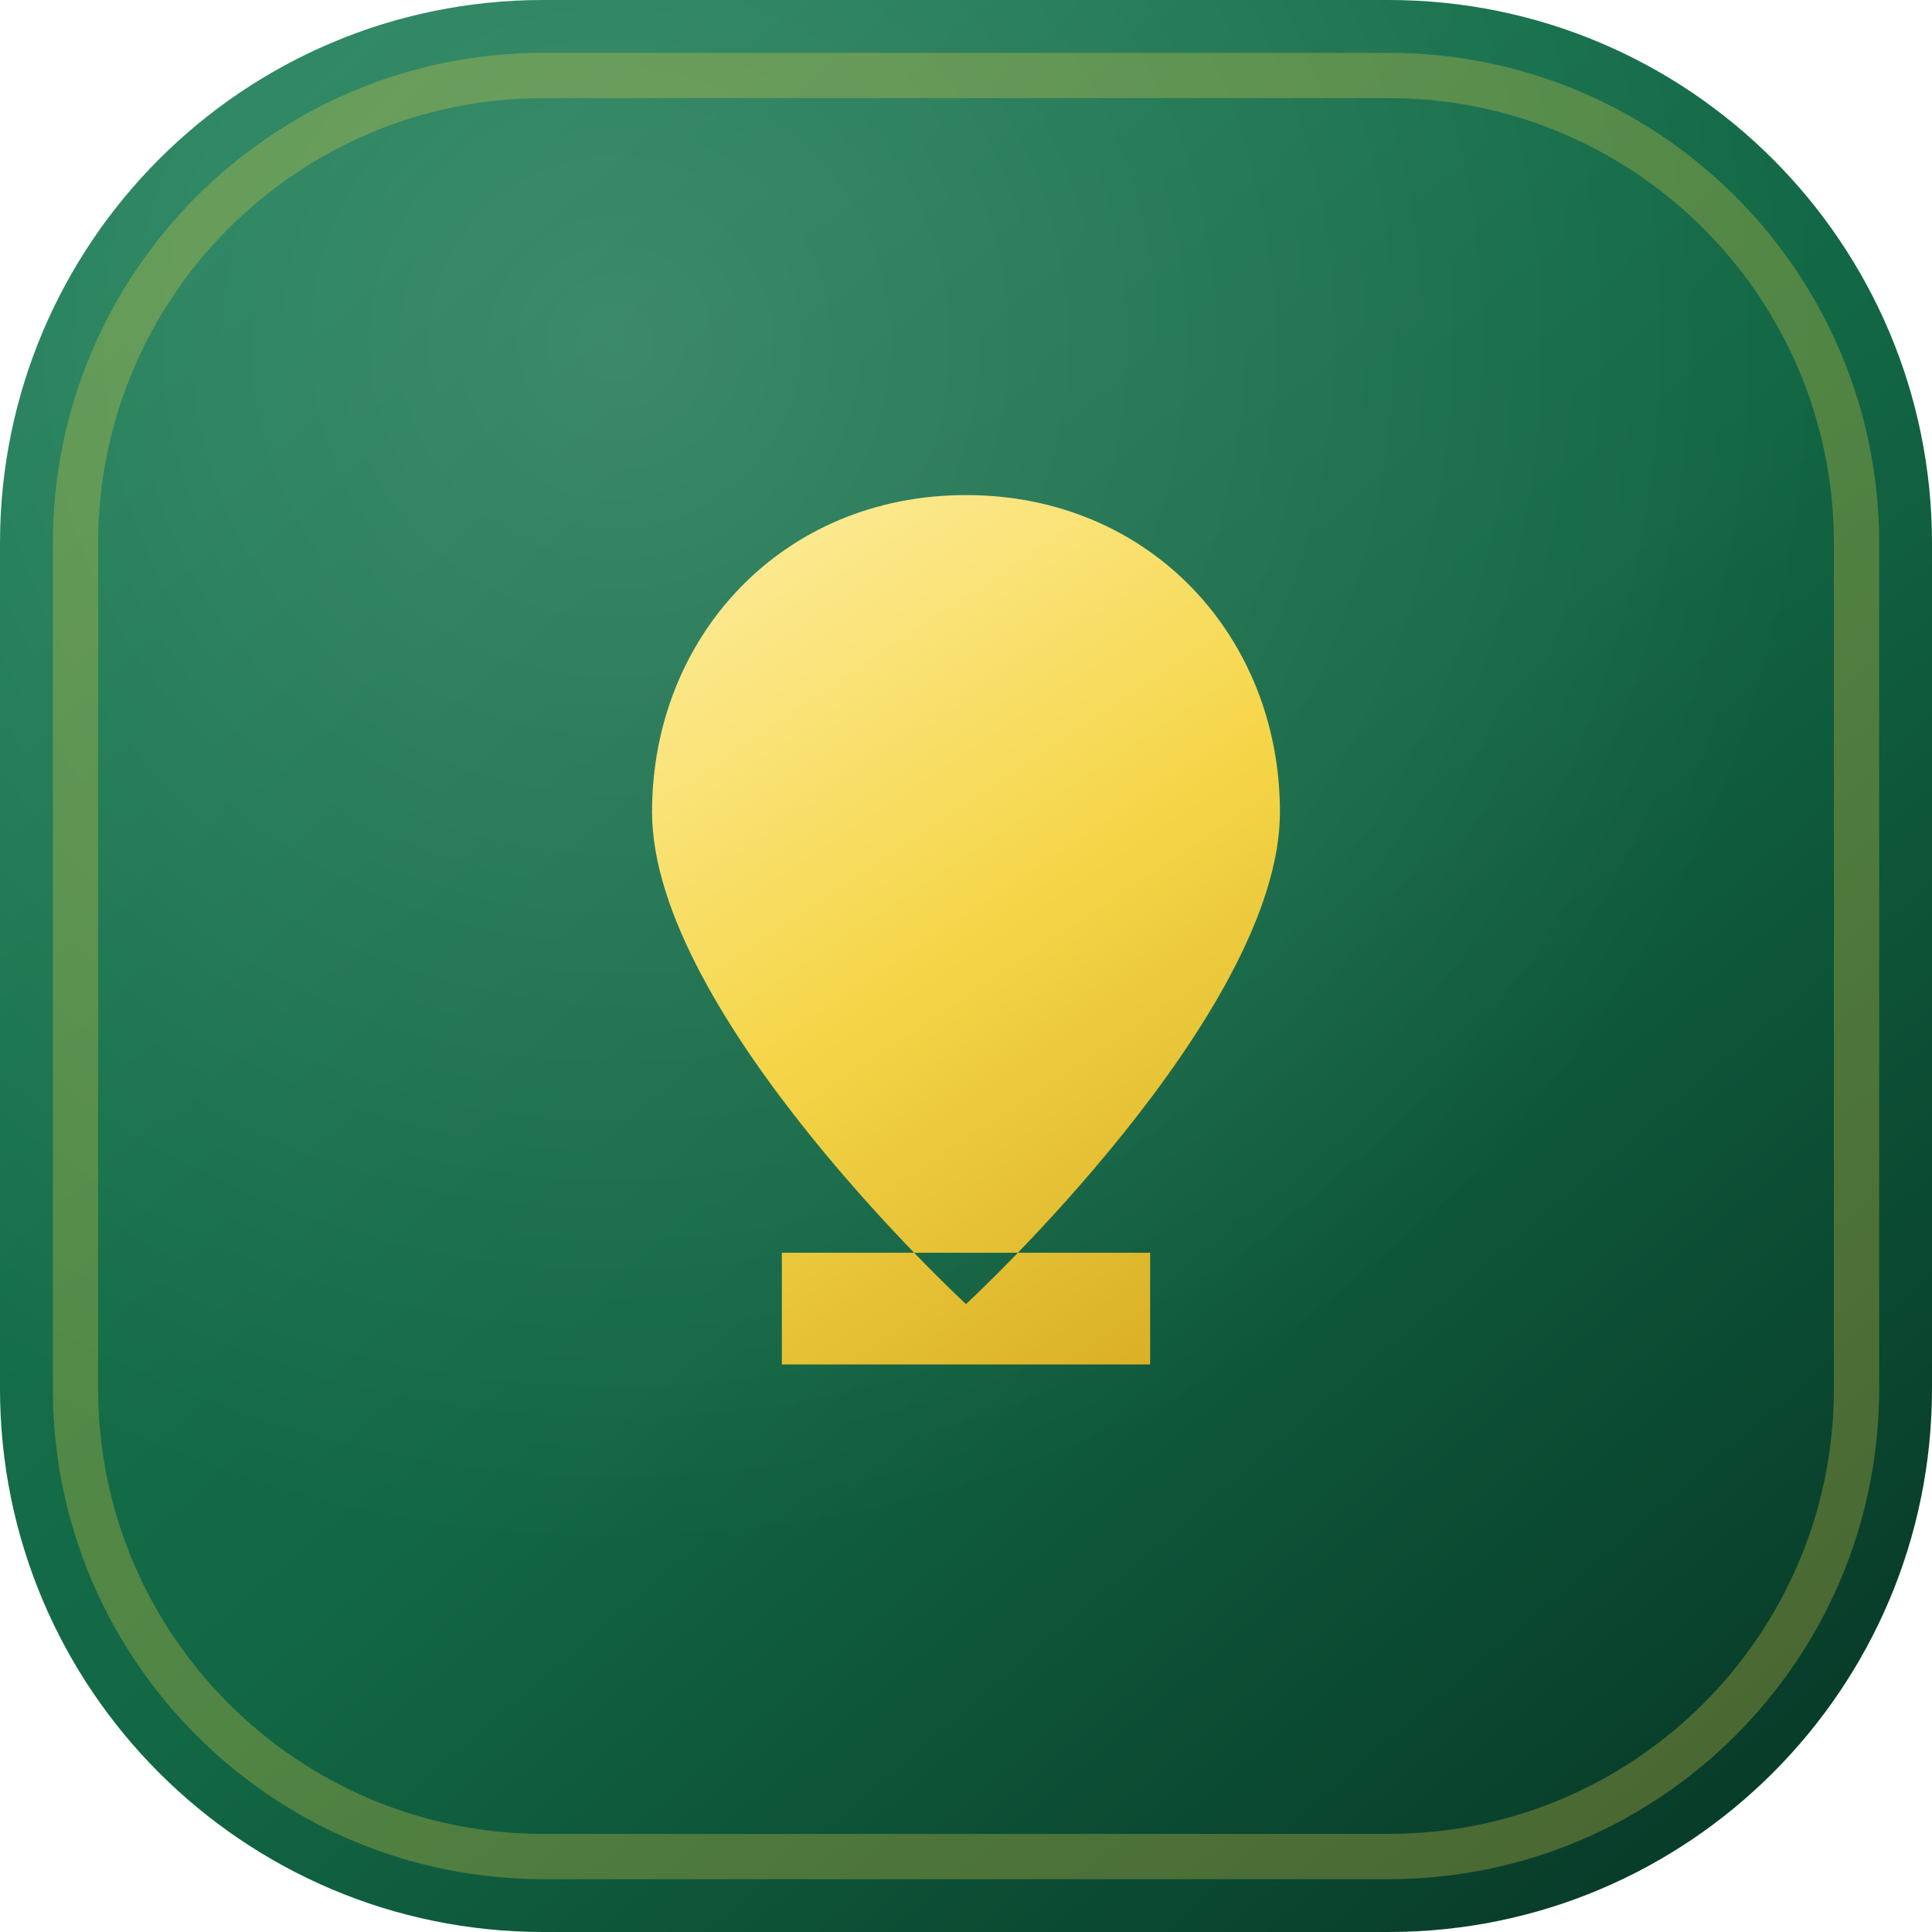
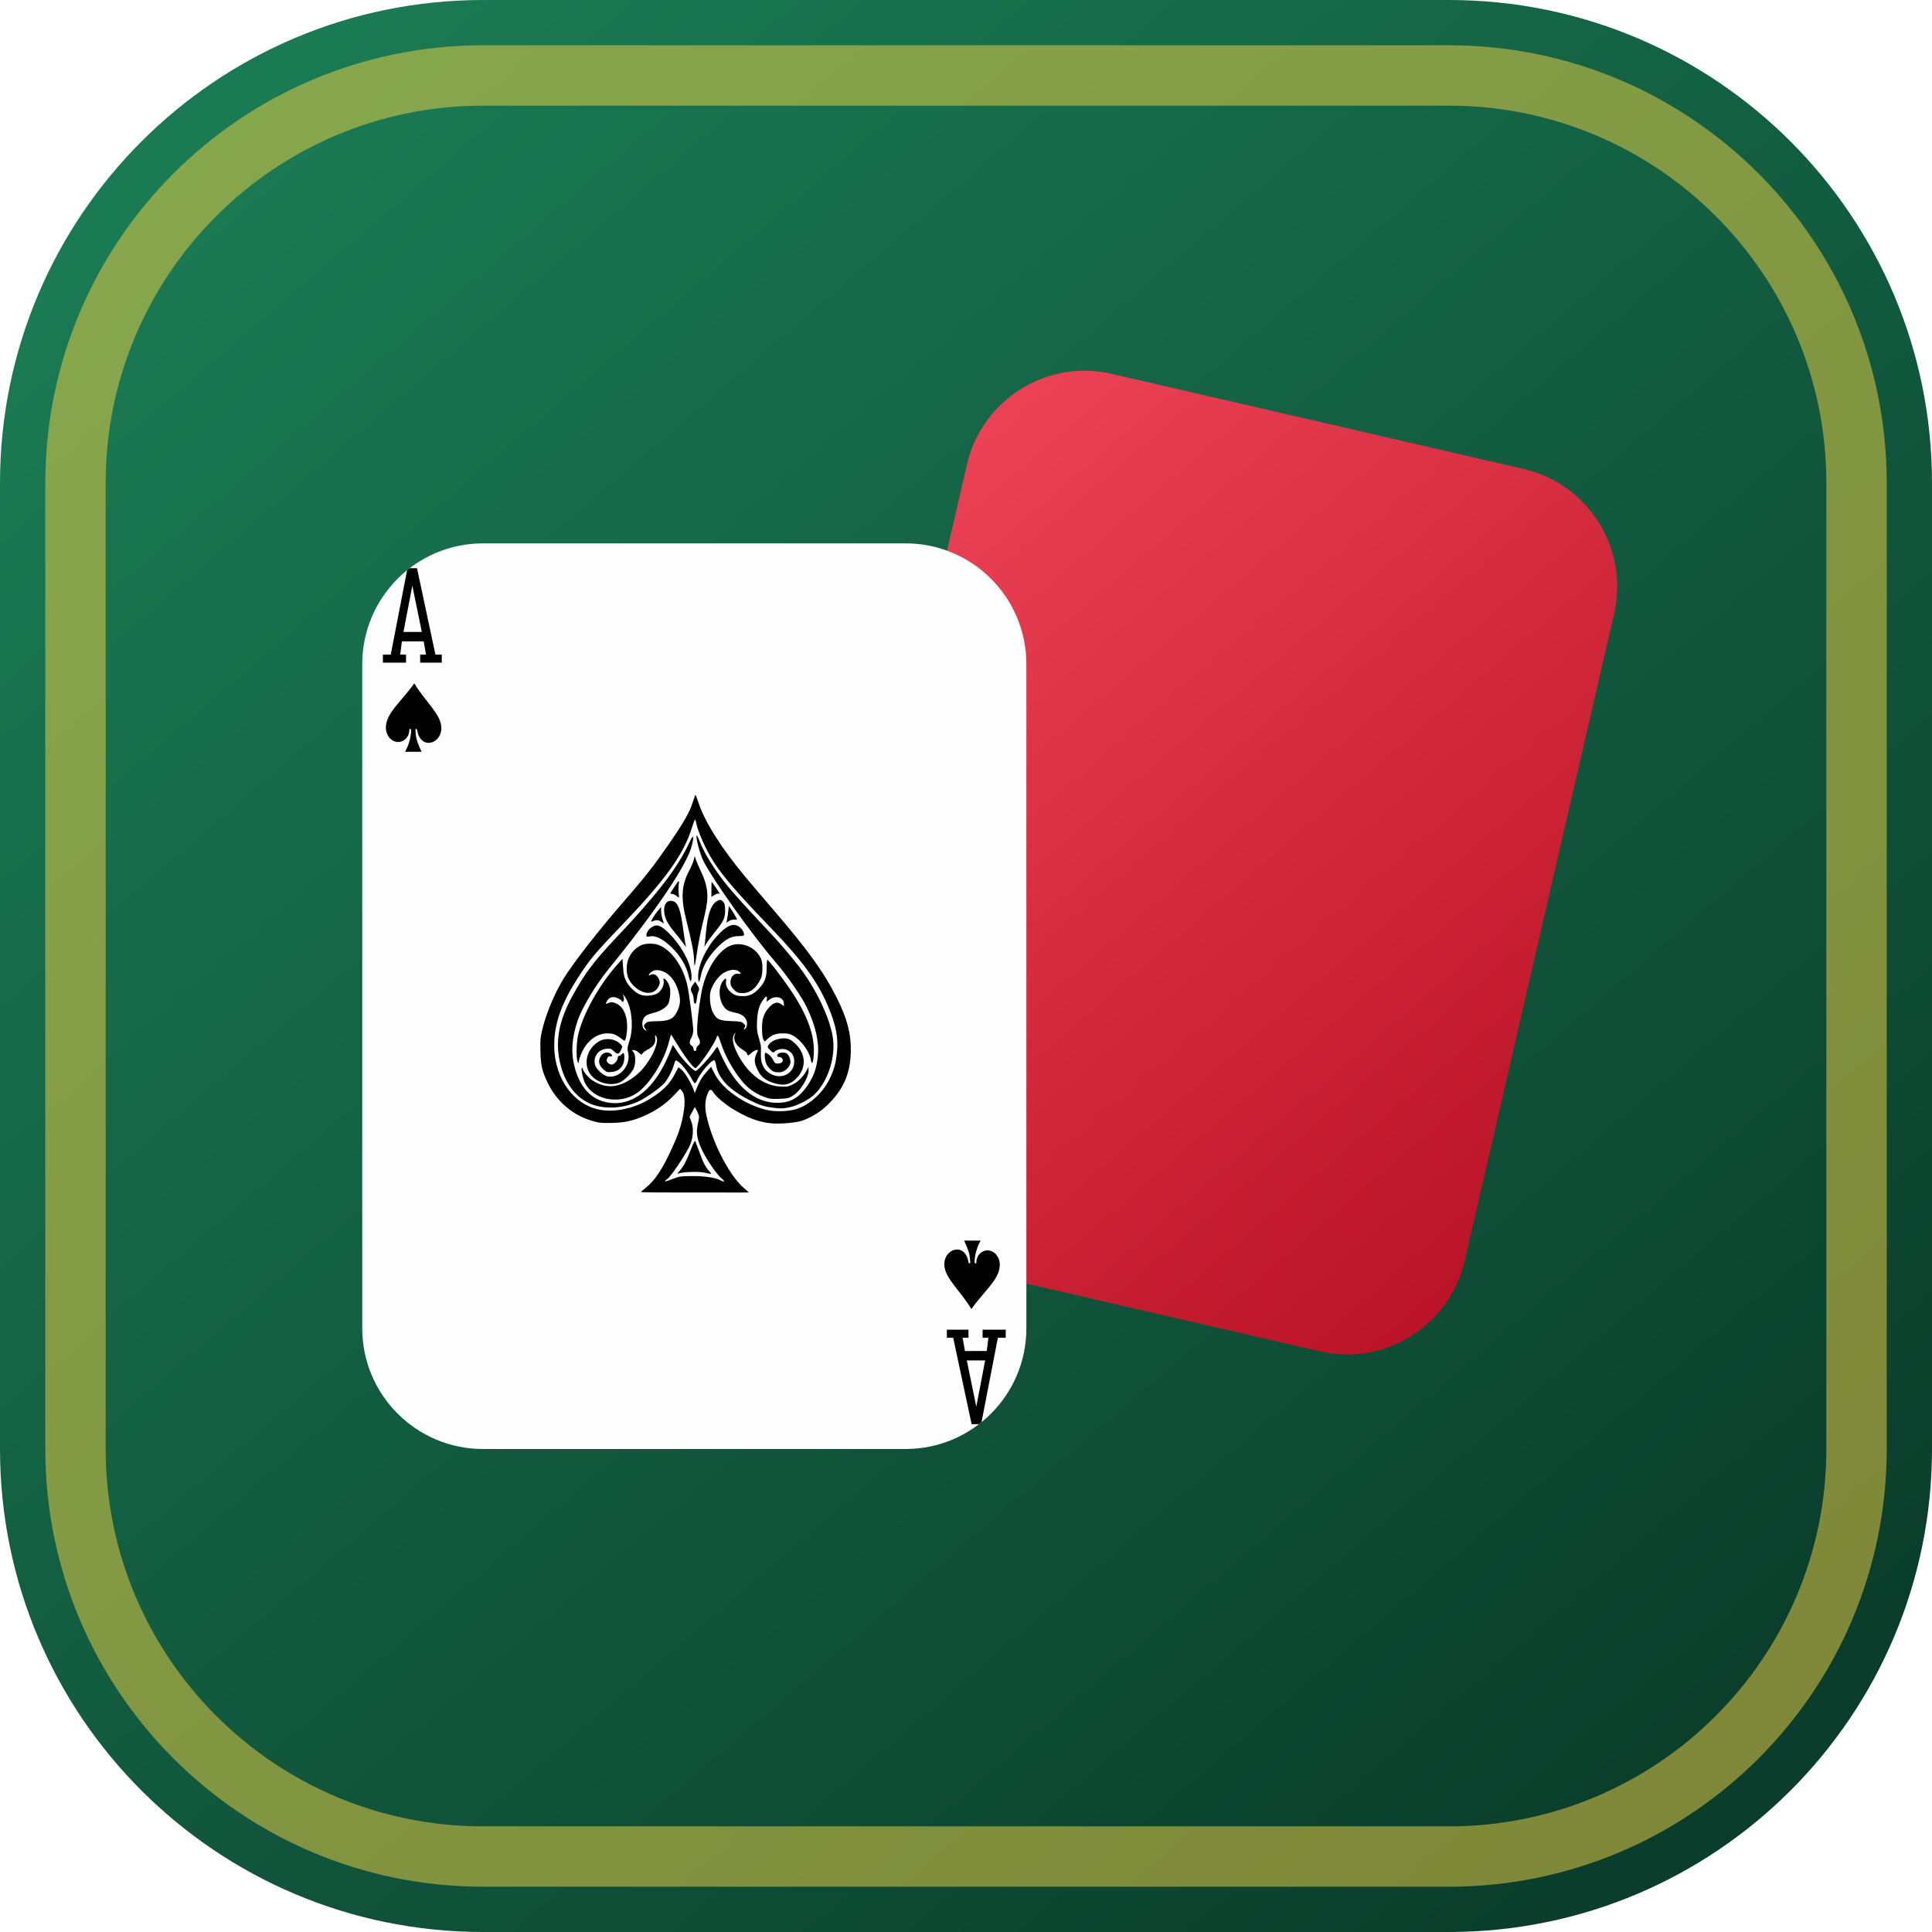
- <svg xmlns="http://www.w3.org/2000/svg" viewBox="0 0 32 32" role="img" aria-label="SolitaireFelt">
+ <svg xmlns="http://www.w3.org/2000/svg" xmlns:xlink="http://www.w3.org/1999/xlink" viewBox="0 0 32 32" role="img" aria-label="SolitaireFelt">
  <defs>
    <linearGradient id="f-felt" x1="4" y1="2" x2="28" y2="30" gradientUnits="userSpaceOnUse">
-       <stop offset="0" stop-color="#187a52" />
-       <stop offset="0.55" stop-color="#126644" />
-       <stop offset="1" stop-color="#083d2a" />
+       <stop offset="0" stop-color="#1a7a54" />
+       <stop offset="1" stop-color="#0a3d2b" />
    </linearGradient>
-     <linearGradient id="f-gold" x1="10" y1="8" x2="22" y2="26" gradientUnits="userSpaceOnUse">
-       <stop offset="0" stop-color="#fff0a8" />
-       <stop offset="0.45" stop-color="#f5d547" />
-       <stop offset="1" stop-color="#c99a12" />
+     <linearGradient id="f-back" x1="0" y1="0" x2="1" y2="1">
+       <stop offset="0" stop-color="#ef4458" />
+       <stop offset="1" stop-color="#b81024" />
    </linearGradient>
-     <radialGradient id="f-shine" cx="0.32" cy="0.18" r="0.62">
-       <stop offset="0" stop-color="#ffffff" stop-opacity="0.16" />
-       <stop offset="1" stop-color="#ffffff" stop-opacity="0" />
-     </radialGradient>
+     <clipPath id="f-ace-clip">
+       <rect x="6" y="9" width="11" height="15" rx="2" />
+     </clipPath>
  </defs>
-   <rect width="32" height="32" rx="9" fill="url(#f-felt)" />
-   <rect width="32" height="32" rx="9" fill="url(#f-shine)" />
-   <rect x="1.25" y="1.25" width="29.5" height="29.5" rx="7.75" fill="none" stroke="#f5d547" stroke-opacity="0.28" stroke-width="0.75" />
-   <path fill="url(#f-gold)" d="M16 8.2c-3.05 0-5.2 2.35-5.2 5.25 0 3.35 5.2 8.15 5.2 8.15s5.2-4.8 5.2-8.15c0-2.9-2.15-5.25-5.2-5.25zm-3.05 12.55h6.1v1.85h-6.1z" />
+   <rect width="32" height="32" rx="8" fill="url(#f-felt)" />
+   <rect x="1.25" y="1.25" width="29.5" height="29.5" rx="6.75" fill="none" stroke="#f5d547" stroke-opacity="0.5" stroke-width="1" />
+   <g transform="rotate(13 21 15)">
+     <rect x="14.5" y="7" width="11" height="15" rx="2" fill="url(#f-back)" />
+   </g>
+   <g clip-path="url(#f-ace-clip)">
+     <svg x="6" y="9" width="11" height="15" viewBox="0 0 225 314" preserveAspectRatio="xMidYMid slice">
+       <defs>
+         <path id="f-suit" d="M26.406 40.187c.015-1.98-1.56-2.017-1.542-.573-.133 7.257-6.31 10.83-10.8 9.982-6.92-1.307-9.128-8.13-9.06-12.148C5.204 25.046 17.774 15.9 29.114 0c8.31 14.35 22.03 25.623 22.84 36.717 1.08 14.75-17.71 20.25-20.394 3.06-.172-1.214-1.612-1.76-1.5-.063.408 4.71-.17 6.674 5.18 18.287H21.25c3.1-5.42 4.943-12.09 5.154-17.81z" />
+         <path id="f-numeral" d="M0 32.008V29.27h2.66L8.326 0h3.224l6.24 29.27h2.148v2.738H12.62V29.27h1.98l-.787-4.484H6.427l-.57 4.484h1.978v2.738H0zm13.178-10.416L9.97 5.922l-3.007 15.67h6.215z" />
+       </defs>
+       <rect width="100%" height="100%" fill="#fefefe" />
+       <g style="display:none">
+         <use xlink:href="#f-numeral" transform="matrix(3.5 0 0 3.5 78.4 33.95)" />
+         <use xlink:href="#f-suit" transform="matrix(2 0 0 2 55.5 170)" />
+       </g>
+       <g>
+         <use xlink:href="#f-numeral" transform="translate(7 12)" />
+         <use xlink:href="#f-suit" transform="matrix(.4 0 0 .4 6 51)" />
+         <use xlink:href="#f-numeral" transform="matrix(-1 0 0 -1 218 302)" />
+         <use xlink:href="#f-suit" transform="matrix(-.4 0 0 -.4 218 263)" />
+         <path d="M108.862 223.515c-7.825-.004-14.295-.072-14.376-.15-.08-.078.557-.684 1.416-1.346 3.13-2.41 5.828-6.43 8.94-13.32 2.138-4.73 2.827-6.63 3.537-9.76 1.13-5.01 1.1-8.44-.11-9.886l-.58-.69-2.33 2.446c-2.59 2.72-5.96 5.04-9.72 6.685-4.12 1.8-6.79 2.38-11.31 2.447-3.57.053-4.34-.04-6.89-.834-6.44-2.003-11.657-6.593-14.695-12.93-1.83-3.813-2.3-5.93-2.386-10.784-.07-3.93.014-4.693.906-8.117 1.4-5.347 4.257-11.96 7.167-16.578 3.538-5.614 11.693-16.03 20.314-25.94 7.09-8.16 9.95-11.794 14.896-18.948 5.265-7.61 7.354-11.26 8.35-14.582.4-1.327.8-2.414.888-2.414.09 0 .605 1.317 1.147 2.93 2.154 6.414 7.73 15.195 15.82 24.905 1.44 1.73 5.63 6.655 9.316 10.944 12.064 14.047 17.158 21.12 21.658 30.072 3.485 6.93 4.86 12.272 4.696 18.245-.21 7.636-2.657 13.028-8.325 18.356-2.333 2.2-5.913 4.28-8.76 5.09-.88.25-3.26.578-5.292.72-6.086.43-10.62-.76-16.938-4.45-2.965-1.73-6.314-4.523-7.24-6.04-.748-1.223-1.32-1.144-1.883.258-.944 2.357-1.097 4.482-.52 7.314 1.79 8.833 7.52 20.147 12.44 24.567l1.99 1.785-3.957.003c-2.17 0-10.355 0-18.18-.007zm12.99-4.672c-1.542-1.232-4.884-5.992-6.538-9.312-1.72-3.45-2.246-5.98-1.76-8.48l.527-2.7c.11-.534-.12-1.38-.62-2.34l-.792-1.503-.887 1.69-.89 1.69.588 1.56c.865 2.296.658 5.63-.504 8.145-1.47 3.176-6.396 10.49-7.666 11.38-1.487 1.04-.827 1.01 2.004-.103 2.04-.8 2.69-.897 6.29-.93 4.14-.04 7.915.497 9.564 1.36 1.53.8 1.93.542.694-.446zm-5.933-2.066c-1.92-.418-6.73-.297-8.52.213-.79.227-.79.217.172-.875 1.326-1.502 2.166-3.092 3.736-7.09 1.21-3.074 1.365-3.318 1.65-2.596.172.43.86 2.28 1.525 4.1 1.17 3.17 1.893 4.5 3.3 6.03.737.8.78.79-1.873.21zm31.8-21.74c4.474-1.706 8.624-5.698 10.81-10.392 1.37-2.953 1.86-4.736 2.273-8.32.584-5.023-.264-9.53-2.996-15.928-3.61-8.456-8.686-15.408-19.29-26.43-16.124-16.756-20.12-21.97-23.913-31.208-.65-1.59-1.29-3.49-1.42-4.24-.13-.75-.335-1.36-.45-1.35-.117 0-.58 1.22-1.034 2.7-2.713 8.902-8.834 17.49-23.07 32.352-9.925 10.364-11.47 12.202-15.538 18.5-5.314 8.22-7.764 14.84-8.04 21.717-.432 10.846 5.25 20.117 13.9 22.674 5.29 1.564 12.552.295 18.272-3.19 4.595-2.804 6.935-5.116 8.704-8.605.567-1.12 1.085-2.1 1.15-2.178s.64.346 1.28.943c1.12 1.046 3.09 4.386 3.903 6.63l.39 1.08 1.056-2.52c.7-1.674 1.633-3.16 2.773-4.43l1.717-1.914 1.15 2.286c2.62 5.216 9.93 10.37 17.372 12.26 3.18.807 8.26.602 11-.443zm-8.517-.247c-2.71-.322-4.41-.842-7.238-2.21-7.435-3.6-11.355-7.603-12.114-12.366-.134-.838-.394-1.52-.577-1.518-1.093.016-4.595 4.072-5.8 6.717-.275.6-.625 1.092-.778 1.094-.153.004-.6-.605-.99-1.352-1.133-2.158-3.245-4.932-4.41-5.795-1.18-.87-1.175-.873-1.733.986-.6 1.988-1.824 4.387-3.02 5.902-1.217 1.55-6.373 5.223-9.02 6.43-5.946 2.71-12.95 2.738-17.656.07-4.03-2.285-7.05-6.518-8.55-11.992-2.125-7.74-.94-15.025 3.85-23.745 4.41-8.03 7.135-11.64 15.26-20.25 13.47-14.26 20.244-23.05 24.166-31.34 1.63-3.44 1.992-3.27 1.07.52-1.574 6.48-12.142 22.15-28.28 41.96-4.35 5.34-9.034 13.19-10.472 17.54-1.97 5.98-2.26 10.8-.93 15.72 1.89 7.008 5.79 11.05 11.495 11.91 8.276 1.26 15.68-4.74 20.582-16.67l1.184-2.88 1.625 2.43c1.76 2.64 5.34 6.395 6.08 6.38.567-.005 4.757-4.505 6.136-6.59.56-.84 1.097-1.54 1.19-1.542.1-.005.38.528.627 1.19.247.657 1.026 2.327 1.73 3.71 4.995 9.793 11.616 14.596 19.274 13.98 3.404-.273 5.867-1.723 8.246-4.85 2.58-3.393 3.8-6.564 4.214-10.957.46-4.88-.77-10.26-3.79-16.58-1.697-3.544-6.707-10.766-10.686-15.397-7.778-9.052-20.65-27.076-24.187-33.865-.92-1.76-2.1-5.62-2.39-7.798-.235-1.76.122-1.4 1.065 1.066 1.534 4.022 5.325 10.037 9.522 15.108 2.63 3.18 5.535 6.38 12.822 14.146 4.694 5 7.67 8.44 11.04 12.76 5.76 7.39 10.496 17.185 11.635 24.067 1.11 6.716-1.572 15.12-6.25 19.563-1.822 1.73-5.445 3.614-8.13 4.226-2.28.52-3.087.554-5.816.23zm-2.84-3.603c-2.73-.992-5-2.463-6.81-4.402-3.22-3.45-6.566-9.254-8.096-14.033-.8-2.504-1.08-2.867-1.4-1.812-.65 2.17-6.35 10.412-7.2 10.424-.606.008-3.24-3.41-5.755-7.457-1.3-2.096-2.408-3.852-2.46-3.9-.05-.05-.387 1.076-.746 2.504-1.64 6.53-6.544 14.36-10.82 17.29-6.03 4.14-14.974 2.31-17.7-3.61-.725-1.57-1.346-4.88-.916-4.89.144 0 .27.148.27.327.01.715 1.84 2.96 3.09 3.785 4.89 3.248 9.61 2.72 15.055-1.686 4.252-3.443 8.192-11.21 6.684-13.182-.39-.51-.427-.43-.3.69.182 1.67-.546 2.786-2.49 3.808-.84.442-1.666 1.06-1.836 1.374-.283.524-.385.5-1.244-.3-.515-.477-1.276-.863-1.69-.857-.744.01-.746.02-.146.664.73.783.85 3.336.25 5.205-.482 1.503-2.942 4.155-4.632 4.99-2.836 1.405-7.34.474-9.635-1.99-3.286-3.53-1.996-9.456 2.598-11.937 2.207-1.19 5.338-.742 6.996 1.004.778.816.784.86.27 1.973-.714 1.56-1.22 1.66-2.432.483-.95-.923-1.17-.99-2.64-.827-2.786.31-4.51 2.846-3.735 5.496.444 1.52 2.77 3.6 4.322 3.865 4.074.7 7.883-3.797 6.852-8.094-.32-1.34-.27-1.803.462-3.99 1.6-4.79.7-12.2-1.85-15.285-.505-.61-.513-.6-.198.242.34.91.18 1.848-.314 1.855-.156.003-.29-.147-.29-.333 0-.188-.607-.598-1.34-.914-1.68-.72-2.97-.34-3.68 1.085-.466.93-.46.97.1.73 1.33-.57 1.8-.58 3.006-.056 2.34 1.013 3.75 3.86 3.792 7.656.024 2.295-.478 4.99-.93 4.994-.096.002-.72-.418-1.39-.934-1.617-1.24-2.635-1.577-4.637-1.54-3.343.064-6.595 2.543-8.37 6.377-.57 1.24-1.04 2.62-1.04 3.067.004.773-.015.78-.386.176-.54-.88-.503-5.9.06-8.677 1.42-6.986 6.993-17.113 13.367-24.278l1.716-1.93.23 3.025c.183 2.37.417 3.37 1.085 4.63 1.04 1.96 3.31 4.05 4.954 4.567 1.798.564 4.64.226 5.85-.694 1.257-.958 2.147-2.937 1.84-4.085-.16-.6-.11-.812.17-.724.683.217 1.617 1.668 1.94 3.014.33 1.37.023 4.42-.56 5.545s-2.45 2.35-4.374 2.865c-2.936.785-3.536 1.123-4.07 2.3-.628 1.372-.324 3.22.607 3.7.627.322.632.307.117-.404-.68-.945-.674-1.102.09-1.893.548-.56 1.07-.658 3.77-.705 3.96-.07 5.432-.677 6.57-2.714 1.25-2.23 1.53-3.84 1.08-6.13-.713-3.62-2.62-6.613-4.943-7.746-1.93-.942-3.483-.962-4.6-.06-1.01.82-1.112 1.457-.15.92.98-.54 2.14.065 2.735 1.43.42.963.428 1.268.057 2.195-1.23 3.067-4.823 3.36-8 .646-2.03-1.734-2.93-3.62-2.95-6.195-.03-3.587 1.77-6.554 4.924-8.11 1.256-.62 4.043-.693 5.635-.15 4.44 1.515 8.514 7.15 10.007 13.855.552 2.48 1.95 13.203 1.98 15.174.01.8-.24 1.81-.608 2.43-.795 1.35-.78 2.22.04 2.72.356.215.653.72.66 1.117.006.434.206.725.493.72.28-.003.473-.3.47-.73-.01-.4.272-.91.622-1.138.772-.5.8-1.386.075-2.73-.44-.82-.51-1.574-.38-4.076.21-4.005 1.14-10.505 1.926-13.48 1.67-6.304 5.23-11.65 8.918-13.393 3.008-1.417 7.023-.472 9.39 2.21 1.505 1.708 1.915 3.016 1.815 5.808-.07 1.964-.25 2.61-1.18 4.2-1.473 2.54-3.576 3.87-5.865 3.71-1.327-.093-1.767-.3-2.67-1.256-.853-.902-1.087-1.42-1.1-2.45-.028-1.72 1.147-3.032 2.546-2.85 1.16.154 1.21-.22.125-.91-1.298-.82-3.63-.41-5.497.968-1.66 1.226-3.38 3.84-3.925 5.957-.474 1.867-.097 5.287.776 7.02 1.2 2.394 2.2 2.87 6.24 3 3.034.1 3.54.197 4.187.826.646.625.687.8.327 1.396-.34.563-.338.655.014.53.62-.213 1.013-1.64.74-2.664-.41-1.53-1.79-2.557-3.98-2.95-1.093-.198-2.368-.653-2.837-1.01-2.516-1.92-3.2-7.167-1.27-9.7.88-1.156 1.24-1.084 1.05.213-.202 1.383.546 2.793 2.08 3.928.92.682 1.606.89 3.15.96 2.485.112 3.935-.5 5.84-2.46 2.05-2.113 2.734-3.92 2.715-7.16-.01-1.456.087-2.65.214-2.654.397-.008 4.82 5.69 7.64 9.848 5.98 8.812 8.53 15.86 8.08 22.325-.205 2.91-.65 3.63-.99 1.59-.44-2.678-3.31-6.576-5.926-8.057-1.135-.643-1.88-.81-3.6-.805-2.34.004-3.72.53-5.248 2l-.844.81-.44-.746c-.283-.48-.455-1.798-.475-3.646-.037-3.37.644-5.356 2.516-7.336 1.483-1.57 2.722-1.875 3.97-.98l.94.672-.017-.924c-.03-2.06-2.87-2.825-4.864-1.306l-1.013.77.13-.973c.166-1.264-.39-1.06-1.457.533-1.24 1.854-1.767 3.834-1.9 7.154-.104 2.527.002 3.47.607 5.455.404 1.32.736 2.796.736 3.282.003.485-.013 1.714-.032 2.73-.06 3.065 1.296 5.366 3.82 6.487 3.72 1.647 7.544-.683 7.485-4.56-.027-1.82-.756-2.977-2.39-3.79-1.206-.604-3.23-.38-4.126.457-.6.56-.655.55-1.64-.403-1.002-.975-1.01-1.002-.47-1.85 1.135-1.79 5.147-2.76 7.17-1.736.48.245 1.416.99 2.08 1.657 3.21 3.23 3.455 7.608.62 10.93-2.288 2.677-4.655 3.28-8.28 2.12-2.61-.836-4.235-2.12-5.255-4.166-1.437-2.88-1.444-3.916-.044-6.736.342-.69-1.402-.085-2.24.78-.742.764-1.037.9-1.248.58-.15-.23-.28-.52-.285-.65-.002-.125-.72-.68-1.594-1.23-2.23-1.418-3.147-3.438-2.343-5.17.32-.684.313-.688-.16-.078-1.08 1.39-.68 3.647 1.304 7.37 3.395 6.37 8.68 10.27 14.248 10.51 2.254.1 2.71.014 4.277-.78 1.8-.915 3.588-2.755 4.617-4.75l.583-1.134.027 1.122c.06 2.418-2.6 6.84-5.115 8.508-1.47.975-1.833 1.066-4.667 1.19-2.59.12-3.385.028-5.067-.583zm3.41-8.522c-.923-.164-2.36-1.568-2.927-2.855-.45-1.02-.664-3.615-.3-3.62.694-.01 2.062 1.212 2.6 2.327.565 1.166.765 1.318 1.73 1.303 1.31-.02 1.99-.84 1.41-1.707-.202-.307-.675-.54-1.05-.52-.75.038-.9-.478-.31-1.083.41-.42 1.797-.54 2.65-.225.706.258 1.49 1.78 1.505 2.932.017 1.107-.94 2.47-2.214 3.152-.89.47-1.67.55-3.09.29zm-58.105-.88c-1.507-1.35-1.824-2.856-.92-4.355.724-1.193 1.943-1.646 3.086-1.146.96.42 1.094 1.334.162 1.105-.46-.12-.738.07-1.006.68-.31.71-.275.94.223 1.48.326.35.922.63 1.322.62.822-.015 2.04-1.41 2.03-2.325-.008-.33.187-.6.432-.605.24-.003.615-.226.83-.493.654-.81.957-.564.977.8.044 2.93-1.55 4.862-4.225 5.124-1.61.16-1.815.097-2.92-.894zm30.63-23.635c-.017-.75-.243-1.724-.503-2.162-.662-1.12-.617-1.645.244-2.848l.752-1.053.75 1.172c.674 1.05.71 1.27.34 2.18-.225.55-.463 1.69-.53 2.53-.158 2.02-1.007 2.17-1.053.17zm-1.687-7.928c-.693-3.27-2.795-6.86-5.646-9.64-3.01-2.934-5.472-4.207-7.463-3.857-1.06.186-1.253.133-1.25-.347.005-.893.723-2.007 1.74-2.698 1.84-1.254 3.2-.76 6.14 2.224 4.284 4.357 7.36 10.3 7.42 14.342.033 2.208-.467 2.195-.94-.024zm3.195.19c-.05-3.895 2.668-9.732 6.467-13.88 3.742-4.09 6.26-4.73 8.367-2.13.377.464.69 1.154.693 1.534.01.628-.156.692-1.836.707-2.59.023-4.52 1.084-7.45 4.094-2.83 2.907-4.78 6.31-5.33 9.315-.204 1.122-.49 2.042-.636 2.044-.142.003-.27-.756-.282-1.685zm-1.366-5.165c-.04-2.816-.654-6.044-2.65-13.977-1.925-7.65-1.67-11.795 1.03-16.89.602-1.132 1.26-2.685 1.46-3.452l.37-1.393.416 1.28c.23.702.945 2.373 1.594 3.71 2.52 5.212 2.86 8.797 1.394 14.733-1.28 5.178-2.322 10.367-2.816 14.025-.48 3.505-.77 4.22-.8 1.964zm-3.788-6.3c-.498-.73-1.755-2.34-2.792-3.575-2.305-2.75-3.253-4.514-3.527-6.573-.365-2.74.787-4.45 2.728-4.05 1.876.38 2.755 2.69 3.687 9.67.385 2.88.787 5.37.894 5.54.11.17.14.302.06.31-.07 0-.54-.6-1.04-1.33zm7.392.425c.068-.53.264-2.414.434-4.184.55-5.71 1.583-8.86 3.335-10.145 1.174-.862 1.697-.87 2.48-.03.483.52.626 1.144.64 2.804.025 2.712-.443 3.71-3.547 7.55-1.35 1.666-2.68 3.466-2.96 4l-.51.973.12-.968zm-14.894-7.68c-.917-.578-1.542-.585-2.913-.036-.486.194-.47.058.14-1.046.384-.698 1.185-1.843 1.78-2.544l1.082-1.275.02 1.46c.01.8.24 2.05.51 2.78s.456 1.31.42 1.3c-.036-.01-.505-.295-1.04-.63zm22.477-.82c.123-.69.307-1.972.404-2.845l.18-1.587.856 1.25c.47.688 1.104 1.717 1.408 2.287l.555 1.036-1.07.016c-.584.01-1.398.26-1.81.56l-.75.54.222-1.26zm-17.26-7.917c-.422-.34-1.04-.616-1.375-.61s-.607-.054-.608-.13c-.004-.246 2.494-4.03 2.78-4.212.155-.1.185.384.066 1.088-.11.7-.13 2-.03 2.89s.13 1.618.06 1.61c-.06-.002-.462-.29-.89-.63zm11.926-2.122c.006-1.398.043-2.542.08-2.544.13-.01 2.72 3.78 2.723 3.97.002.105-.146.104-.332-.006-.184-.11-.818.095-1.41.456l-1.074.657.02-2.543z" />
+       </g>
+     </svg>
+   </g>
</svg>
